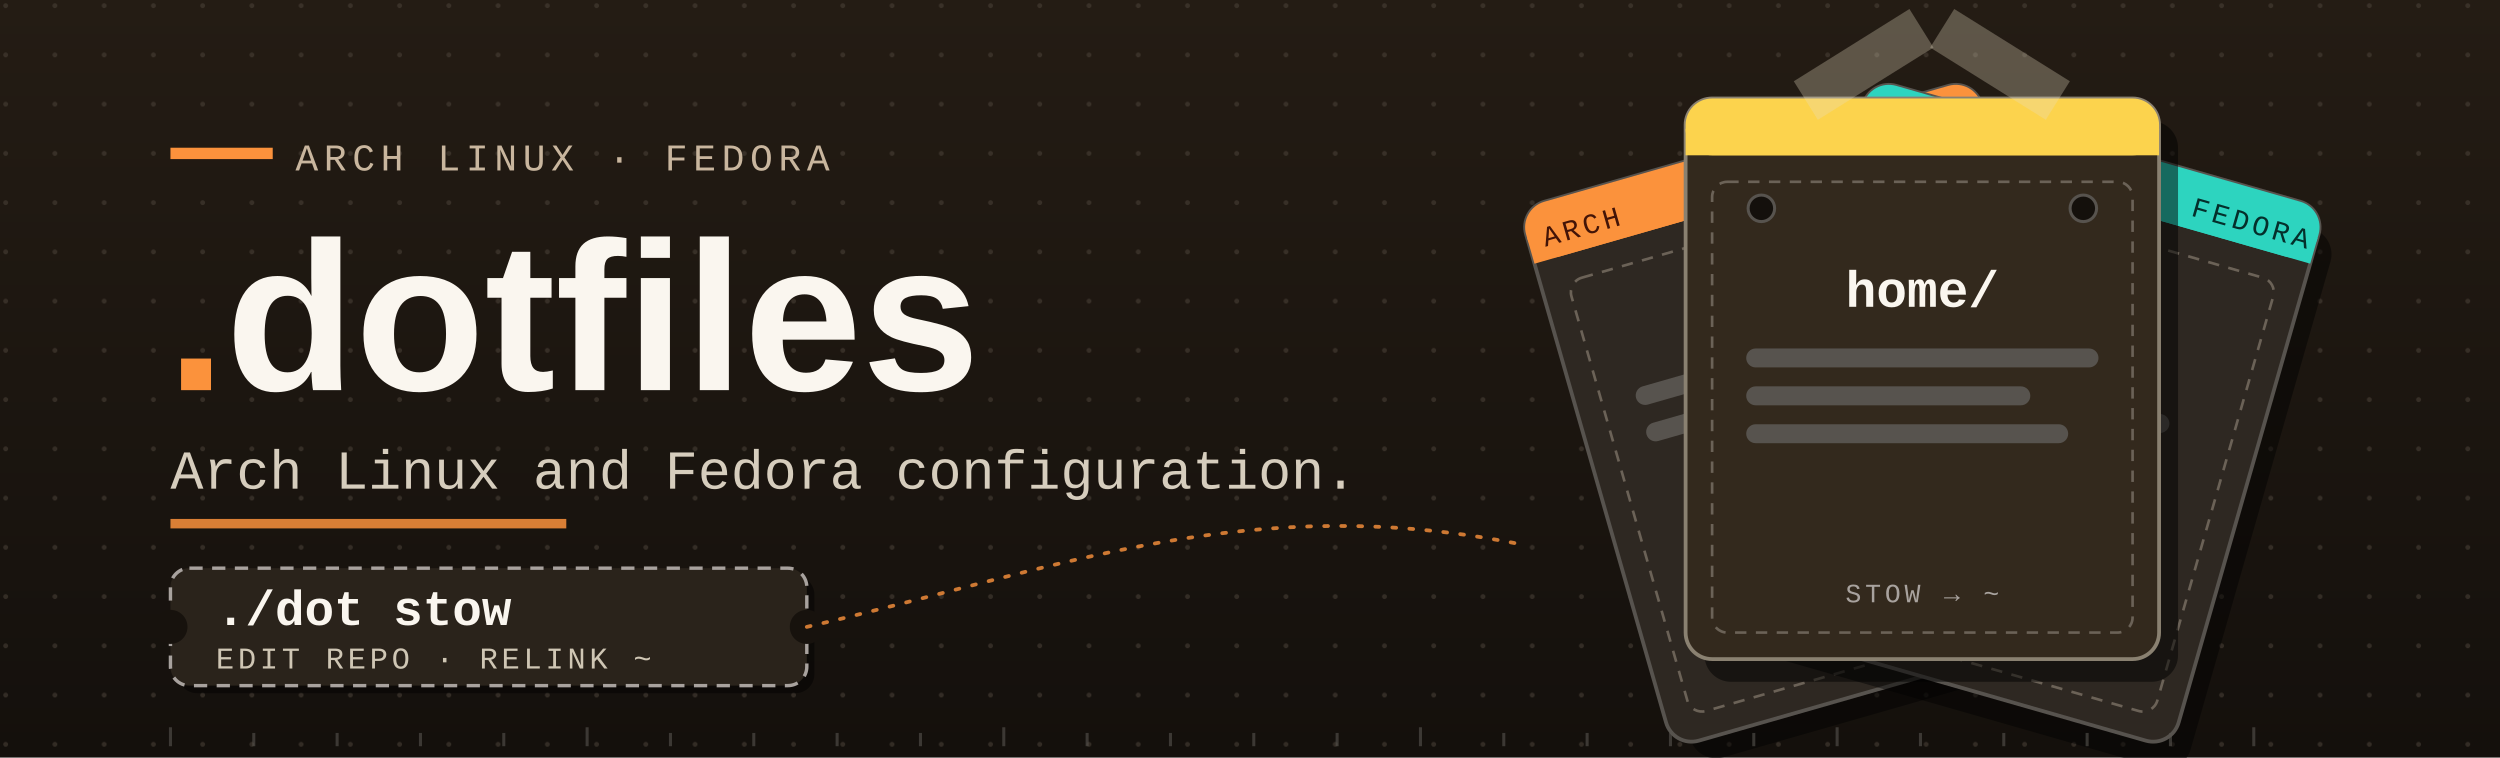
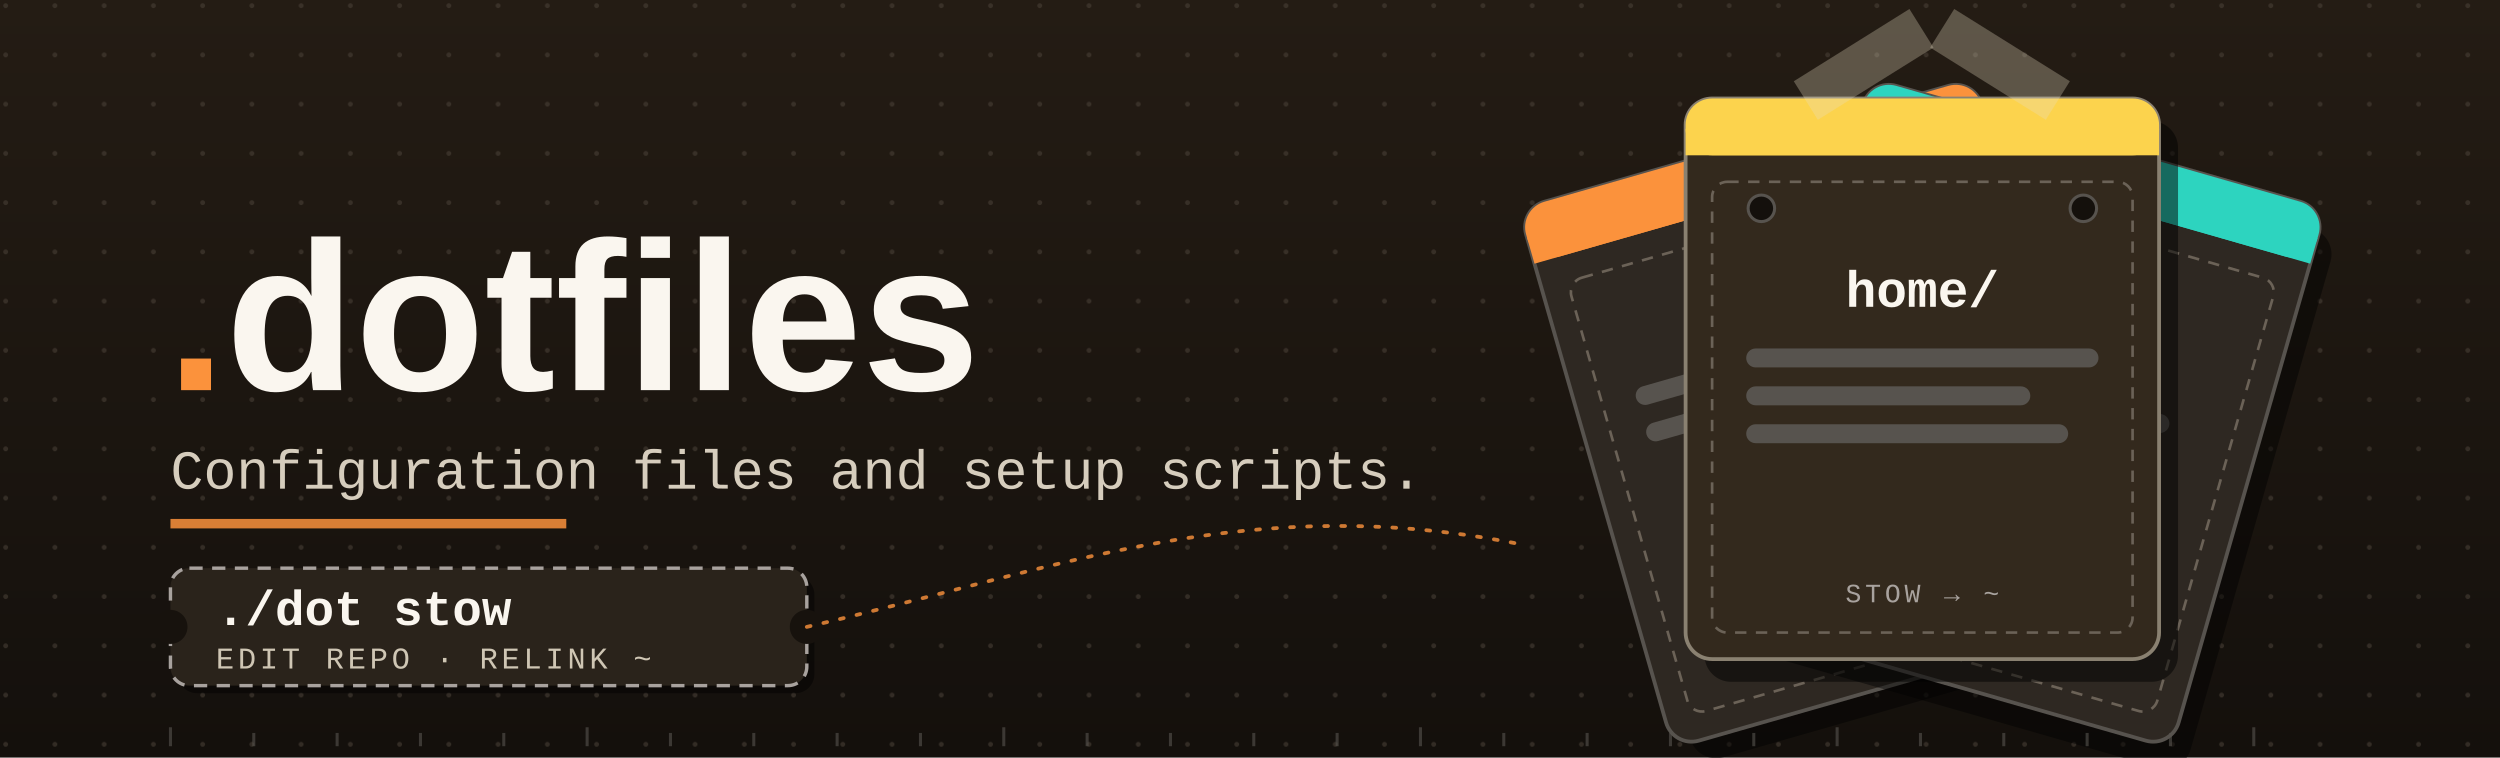
<svg xmlns="http://www.w3.org/2000/svg" width="1320" height="400" viewBox="0 0 1320 400" role="img" aria-labelledby="bht-a bht-d">
  <defs>
    <linearGradient id="bDeskD" x1="0" y1="0" x2="0" y2="1">
      <stop offset="0" stop-color="#241C14" />
      <stop offset="1" stop-color="#14100C" />
    </linearGradient>
    <pattern id="bDotsD" width="26" height="26" patternUnits="userSpaceOnUse">
      <circle cx="3" cy="3" r="1.3" fill="#4A4238" opacity="0.55" />
    </pattern>
  </defs>
  <rect x="0" y="0" width="1320" height="400" fill="url(#bDeskD)" />
  <rect x="0" y="0" width="1320" height="400" fill="url(#bDotsD)" />
-   <rect x="90" y="78" width="54" height="6" fill="#FB923C" />
-   <text x="156" y="90" font-family="Liberation Mono, Noto Sans Mono, DejaVu Sans Mono, monospace" font-size="20" letter-spacing="3" fill="#C9B69E">ARCH LINUX · FEDORA</text>
  <text x="88" y="206" font-family="Liberation Sans, Noto Sans, DejaVu Sans, sans-serif" font-size="112" font-weight="bold" fill="#FAF6EF">
    <tspan fill="#FB923C">.</tspan>dotfiles</text>
-   <text x="90" y="258" font-family="Liberation Mono, Noto Sans Mono, DejaVu Sans Mono, monospace" font-size="29" fill="#D6CDBD">Arch Linux and Fedora configuration.</text>
+   <text x="90" y="258" font-family="Liberation Mono, Noto Sans Mono, DejaVu Sans Mono, monospace" font-size="29" fill="#D6CDBD">Configuration files and setup scripts.</text>
  <rect x="90" y="274" width="209" height="5" fill="#FB923C" opacity="0.85" />
  <rect x="94" y="304" width="336" height="62" rx="10" fill="#000000" opacity="0.45" />
  <rect x="90" y="300" width="336" height="62" rx="10" fill="#2A231B" stroke="#A8A29E" stroke-width="1.8" stroke-dasharray="7 5" />
  <circle cx="90" cy="331" r="9" fill="#17120D" />
  <circle cx="426" cy="331" r="9" fill="#17120D" />
  <text x="114" y="330" font-family="Liberation Mono, Noto Sans Mono, DejaVu Sans Mono, monospace" font-size="26" font-weight="bold" fill="#FAF6EF">./dot stow</text>
  <text x="114" y="353" font-family="Liberation Mono, Noto Sans Mono, DejaVu Sans Mono, monospace" font-size="16" letter-spacing="2" fill="#CFC6B4">EDIT REPO · RELINK ~</text>
  <path d="M426,331 C560,300 660,258 806,288" fill="none" stroke="#FB923C" stroke-width="2" stroke-dasharray="2 7" stroke-linecap="round" opacity="0.8" />
  <g>
    <g transform="translate(-8,12) rotate(-16 1015 360)">
      <rect x="900" y="64" width="250" height="296" rx="14" fill="#000000" opacity="0.45" />
      <rect x="890" y="52" width="250" height="296" rx="14" fill="#2E2822" stroke="#57534E" stroke-width="2" />
      <rect x="890" y="52" width="250" height="30" rx="14" fill="#FB923C" />
      <rect x="890" y="68" width="250" height="14" fill="#FB923C" />
-       <text x="898" y="75" font-family="Liberation Mono, Noto Sans Mono, DejaVu Sans Mono, monospace" font-size="15" letter-spacing="2" fill="#431407">ARCH</text>
      <rect x="904" y="96" width="222" height="238" rx="8" fill="none" stroke="#6B6257" stroke-width="1.4" stroke-dasharray="6 5" />
      <rect x="922" y="160" width="150" height="10" rx="5" fill="#57534E" />
      <rect x="922" y="180" width="186" height="10" rx="5" fill="#57534E" />
    </g>
    <g transform="translate(8,12) rotate(16 1015 360)">
      <rect x="900" y="64" width="250" height="296" rx="14" fill="#000000" opacity="0.45" />
      <rect x="890" y="52" width="250" height="296" rx="14" fill="#2E2822" stroke="#57534E" stroke-width="2" />
      <rect x="890" y="52" width="250" height="30" rx="14" fill="#2DD4BF" />
      <rect x="890" y="68" width="250" height="14" fill="#2DD4BF" />
-       <text x="1136" y="75" text-anchor="end" font-family="Liberation Mono, Noto Sans Mono, DejaVu Sans Mono, monospace" font-size="15" letter-spacing="2" fill="#042F2B">FEDORA</text>
      <rect x="904" y="96" width="222" height="238" rx="8" fill="none" stroke="#6B6257" stroke-width="1.4" stroke-dasharray="6 5" />
      <rect x="922" y="160" width="150" height="10" rx="5" fill="#57534E" />
      <rect x="922" y="180" width="170" height="10" rx="5" fill="#57534E" />
    </g>
    <g>
      <rect x="900" y="64" width="250" height="296" rx="14" fill="#000000" opacity="0.5" />
      <rect x="890" y="52" width="250" height="296" rx="14" fill="#33291D" stroke="#8A8171" stroke-width="2" />
      <rect x="890" y="52" width="250" height="30" rx="14" fill="#FCD34D" />
      <rect x="890" y="68" width="250" height="14" fill="#FCD34D" />
      <rect x="948" y="22" width="72" height="24" transform="rotate(-32 984 34)" fill="#E7DCC3" opacity="0.3" />
      <rect x="1020" y="22" width="72" height="24" transform="rotate(32 1056 34)" fill="#E7DCC3" opacity="0.3" />
      <circle cx="930" cy="110" r="7" fill="#14100C" stroke="#57534E" stroke-width="1.6" />
      <circle cx="1100" cy="110" r="7" fill="#14100C" stroke="#57534E" stroke-width="1.6" />
      <rect x="904" y="96" width="222" height="238" rx="8" fill="none" stroke="#6B6257" stroke-width="1.4" stroke-dasharray="6 5" />
      <text x="1015" y="162" text-anchor="middle" font-family="Liberation Mono, Noto Sans Mono, DejaVu Sans Mono, monospace" font-size="27" font-weight="bold" fill="#FAF6EF">home/</text>
      <rect x="922" y="184" width="186" height="10" rx="5" fill="#57534E" />
      <rect x="922" y="204" width="150" height="10" rx="5" fill="#57534E" />
      <rect x="922" y="224" width="170" height="10" rx="5" fill="#57534E" />
      <text x="1015" y="318" text-anchor="middle" font-family="Liberation Mono, Noto Sans Mono, DejaVu Sans Mono, monospace" font-size="14" letter-spacing="2" fill="#A8A29E">STOW → ~</text>
    </g>
  </g>
  <g stroke="#57534E" stroke-width="1.6" opacity="0.6">
    <line x1="90" y1="384" x2="90" y2="394" />
    <line x1="134" y1="387" x2="134" y2="394" />
    <line x1="178" y1="387" x2="178" y2="394" />
    <line x1="222" y1="387" x2="222" y2="394" />
    <line x1="266" y1="387" x2="266" y2="394" />
    <line x1="310" y1="384" x2="310" y2="394" />
    <line x1="354" y1="387" x2="354" y2="394" />
    <line x1="398" y1="387" x2="398" y2="394" />
    <line x1="442" y1="387" x2="442" y2="394" />
    <line x1="486" y1="387" x2="486" y2="394" />
    <line x1="530" y1="384" x2="530" y2="394" />
    <line x1="574" y1="387" x2="574" y2="394" />
    <line x1="618" y1="387" x2="618" y2="394" />
    <line x1="662" y1="387" x2="662" y2="394" />
    <line x1="706" y1="387" x2="706" y2="394" />
    <line x1="750" y1="384" x2="750" y2="394" />
    <line x1="794" y1="387" x2="794" y2="394" />
    <line x1="838" y1="387" x2="838" y2="394" />
    <line x1="882" y1="387" x2="882" y2="394" />
    <line x1="926" y1="387" x2="926" y2="394" />
    <line x1="970" y1="384" x2="970" y2="394" />
    <line x1="1014" y1="387" x2="1014" y2="394" />
    <line x1="1058" y1="387" x2="1058" y2="394" />
    <line x1="1102" y1="387" x2="1102" y2="394" />
    <line x1="1146" y1="387" x2="1146" y2="394" />
    <line x1="1190" y1="384" x2="1190" y2="394" />
  </g>
</svg>
